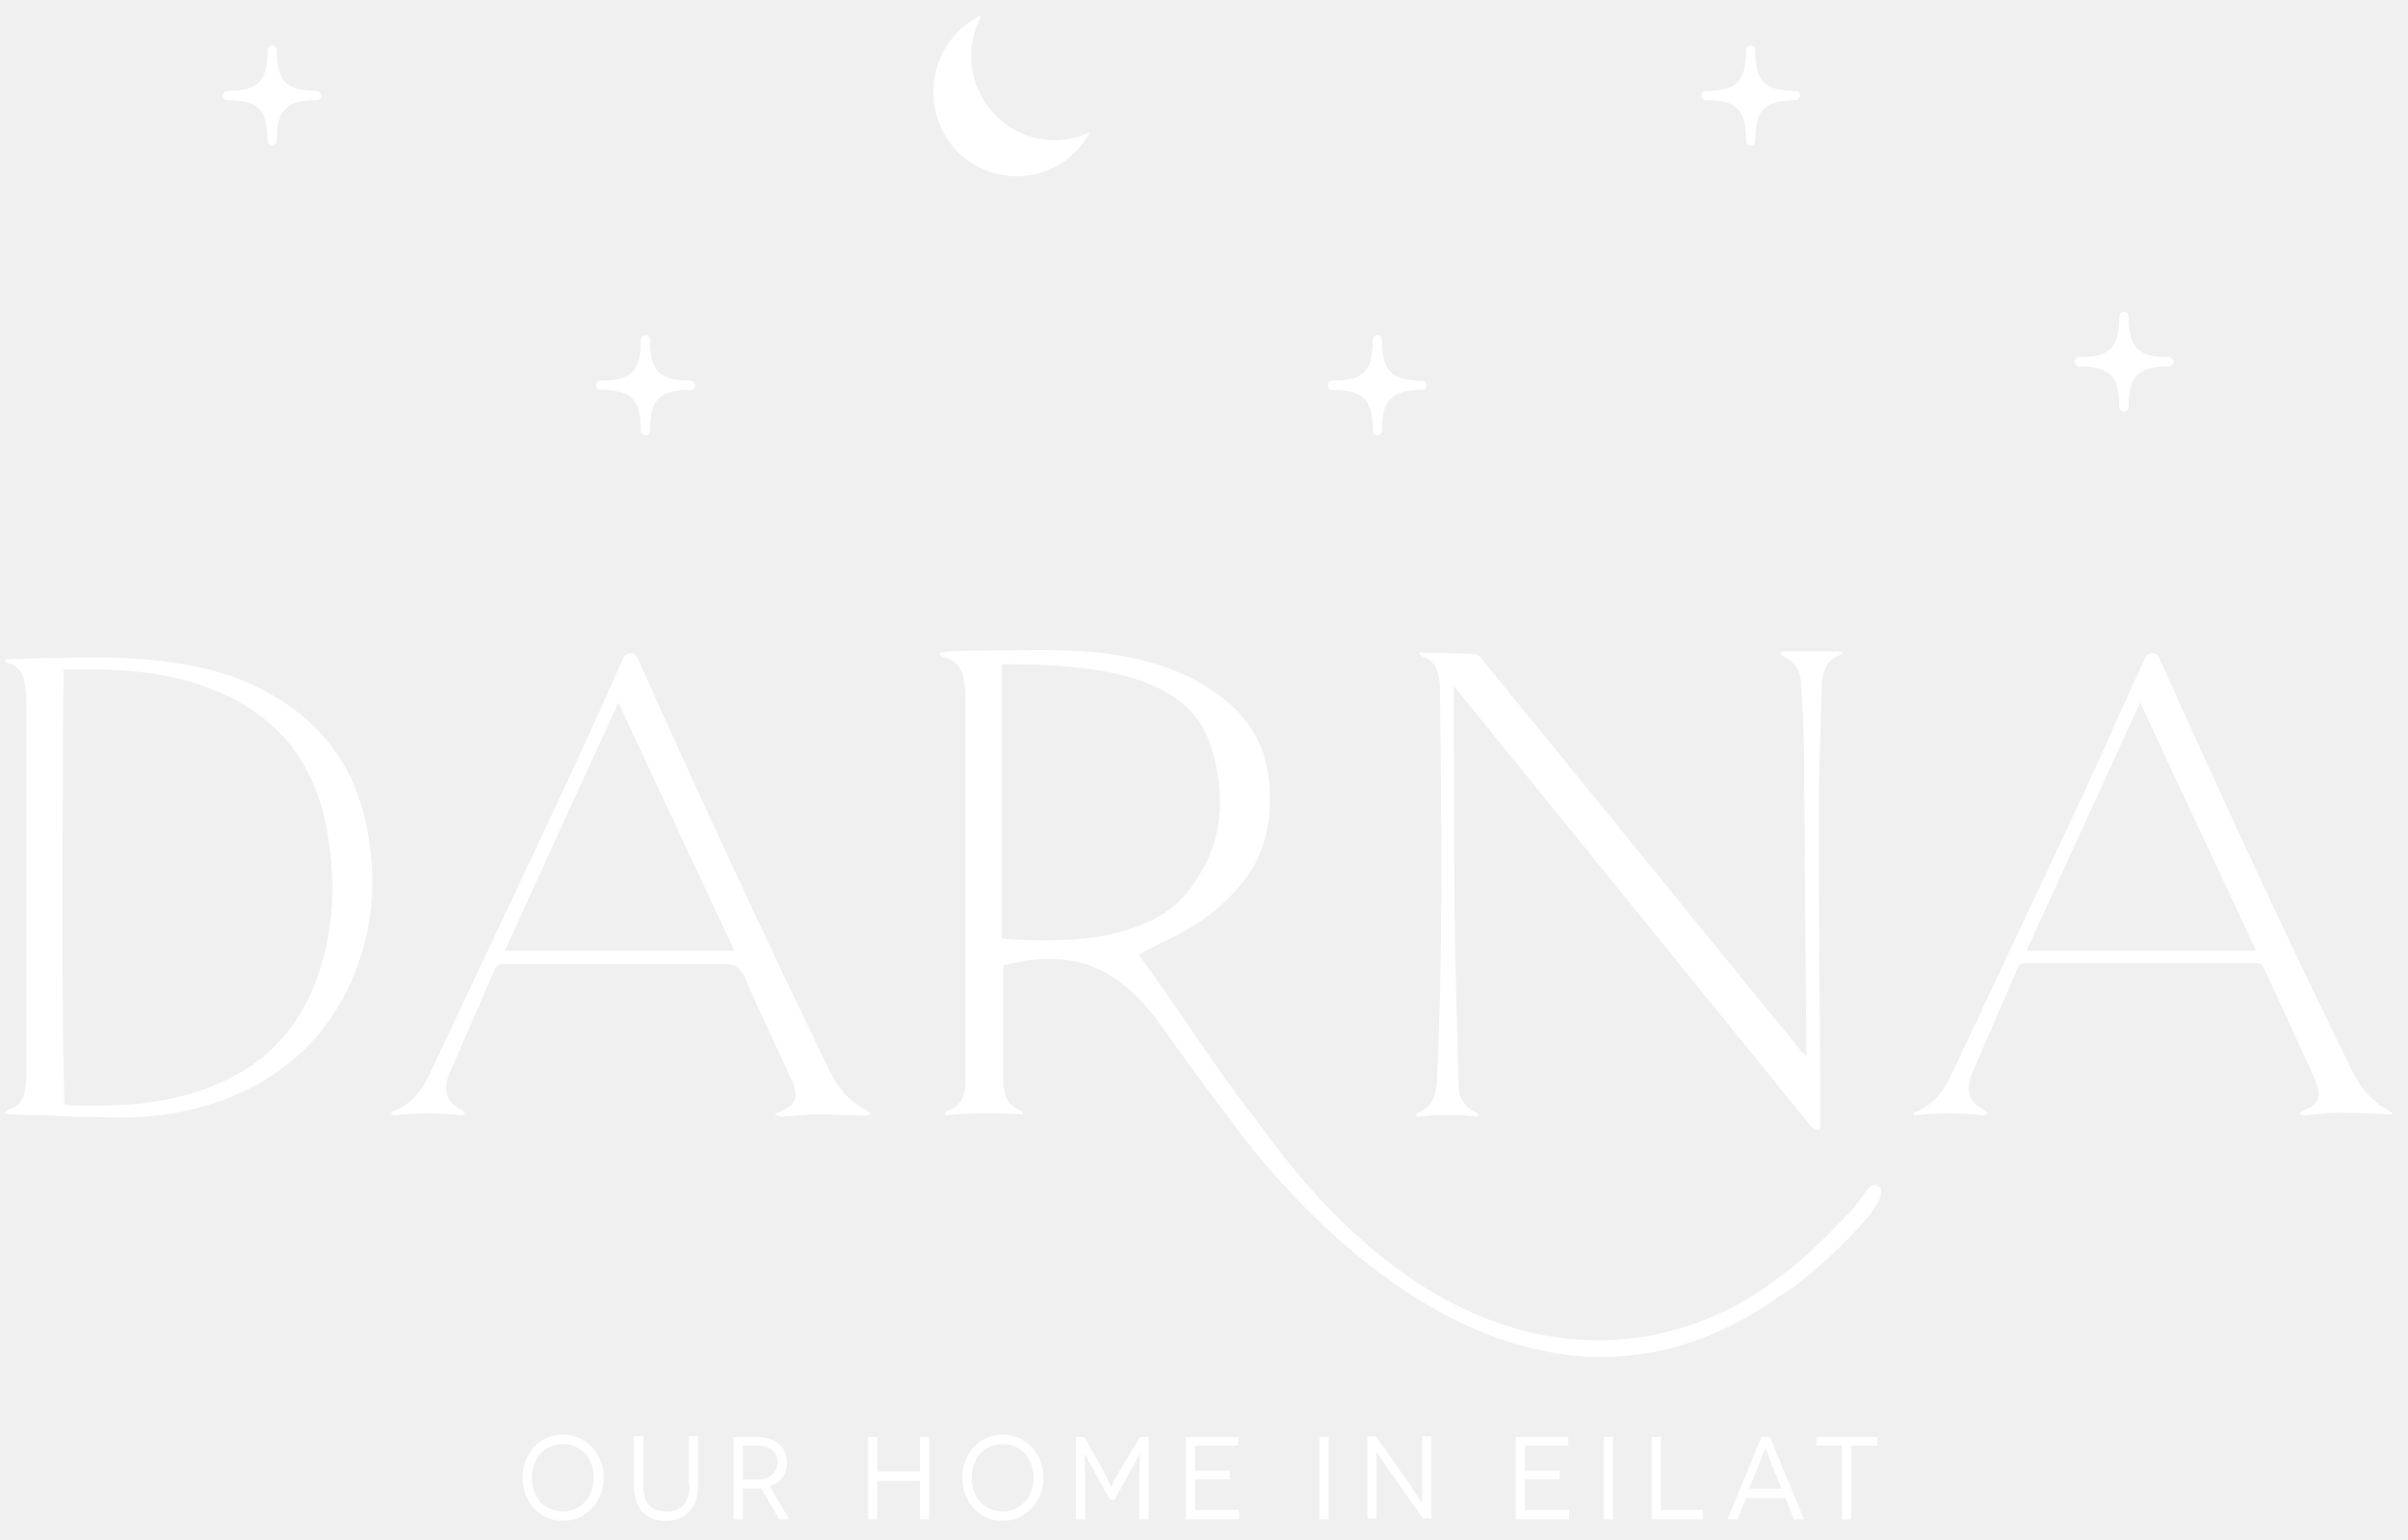
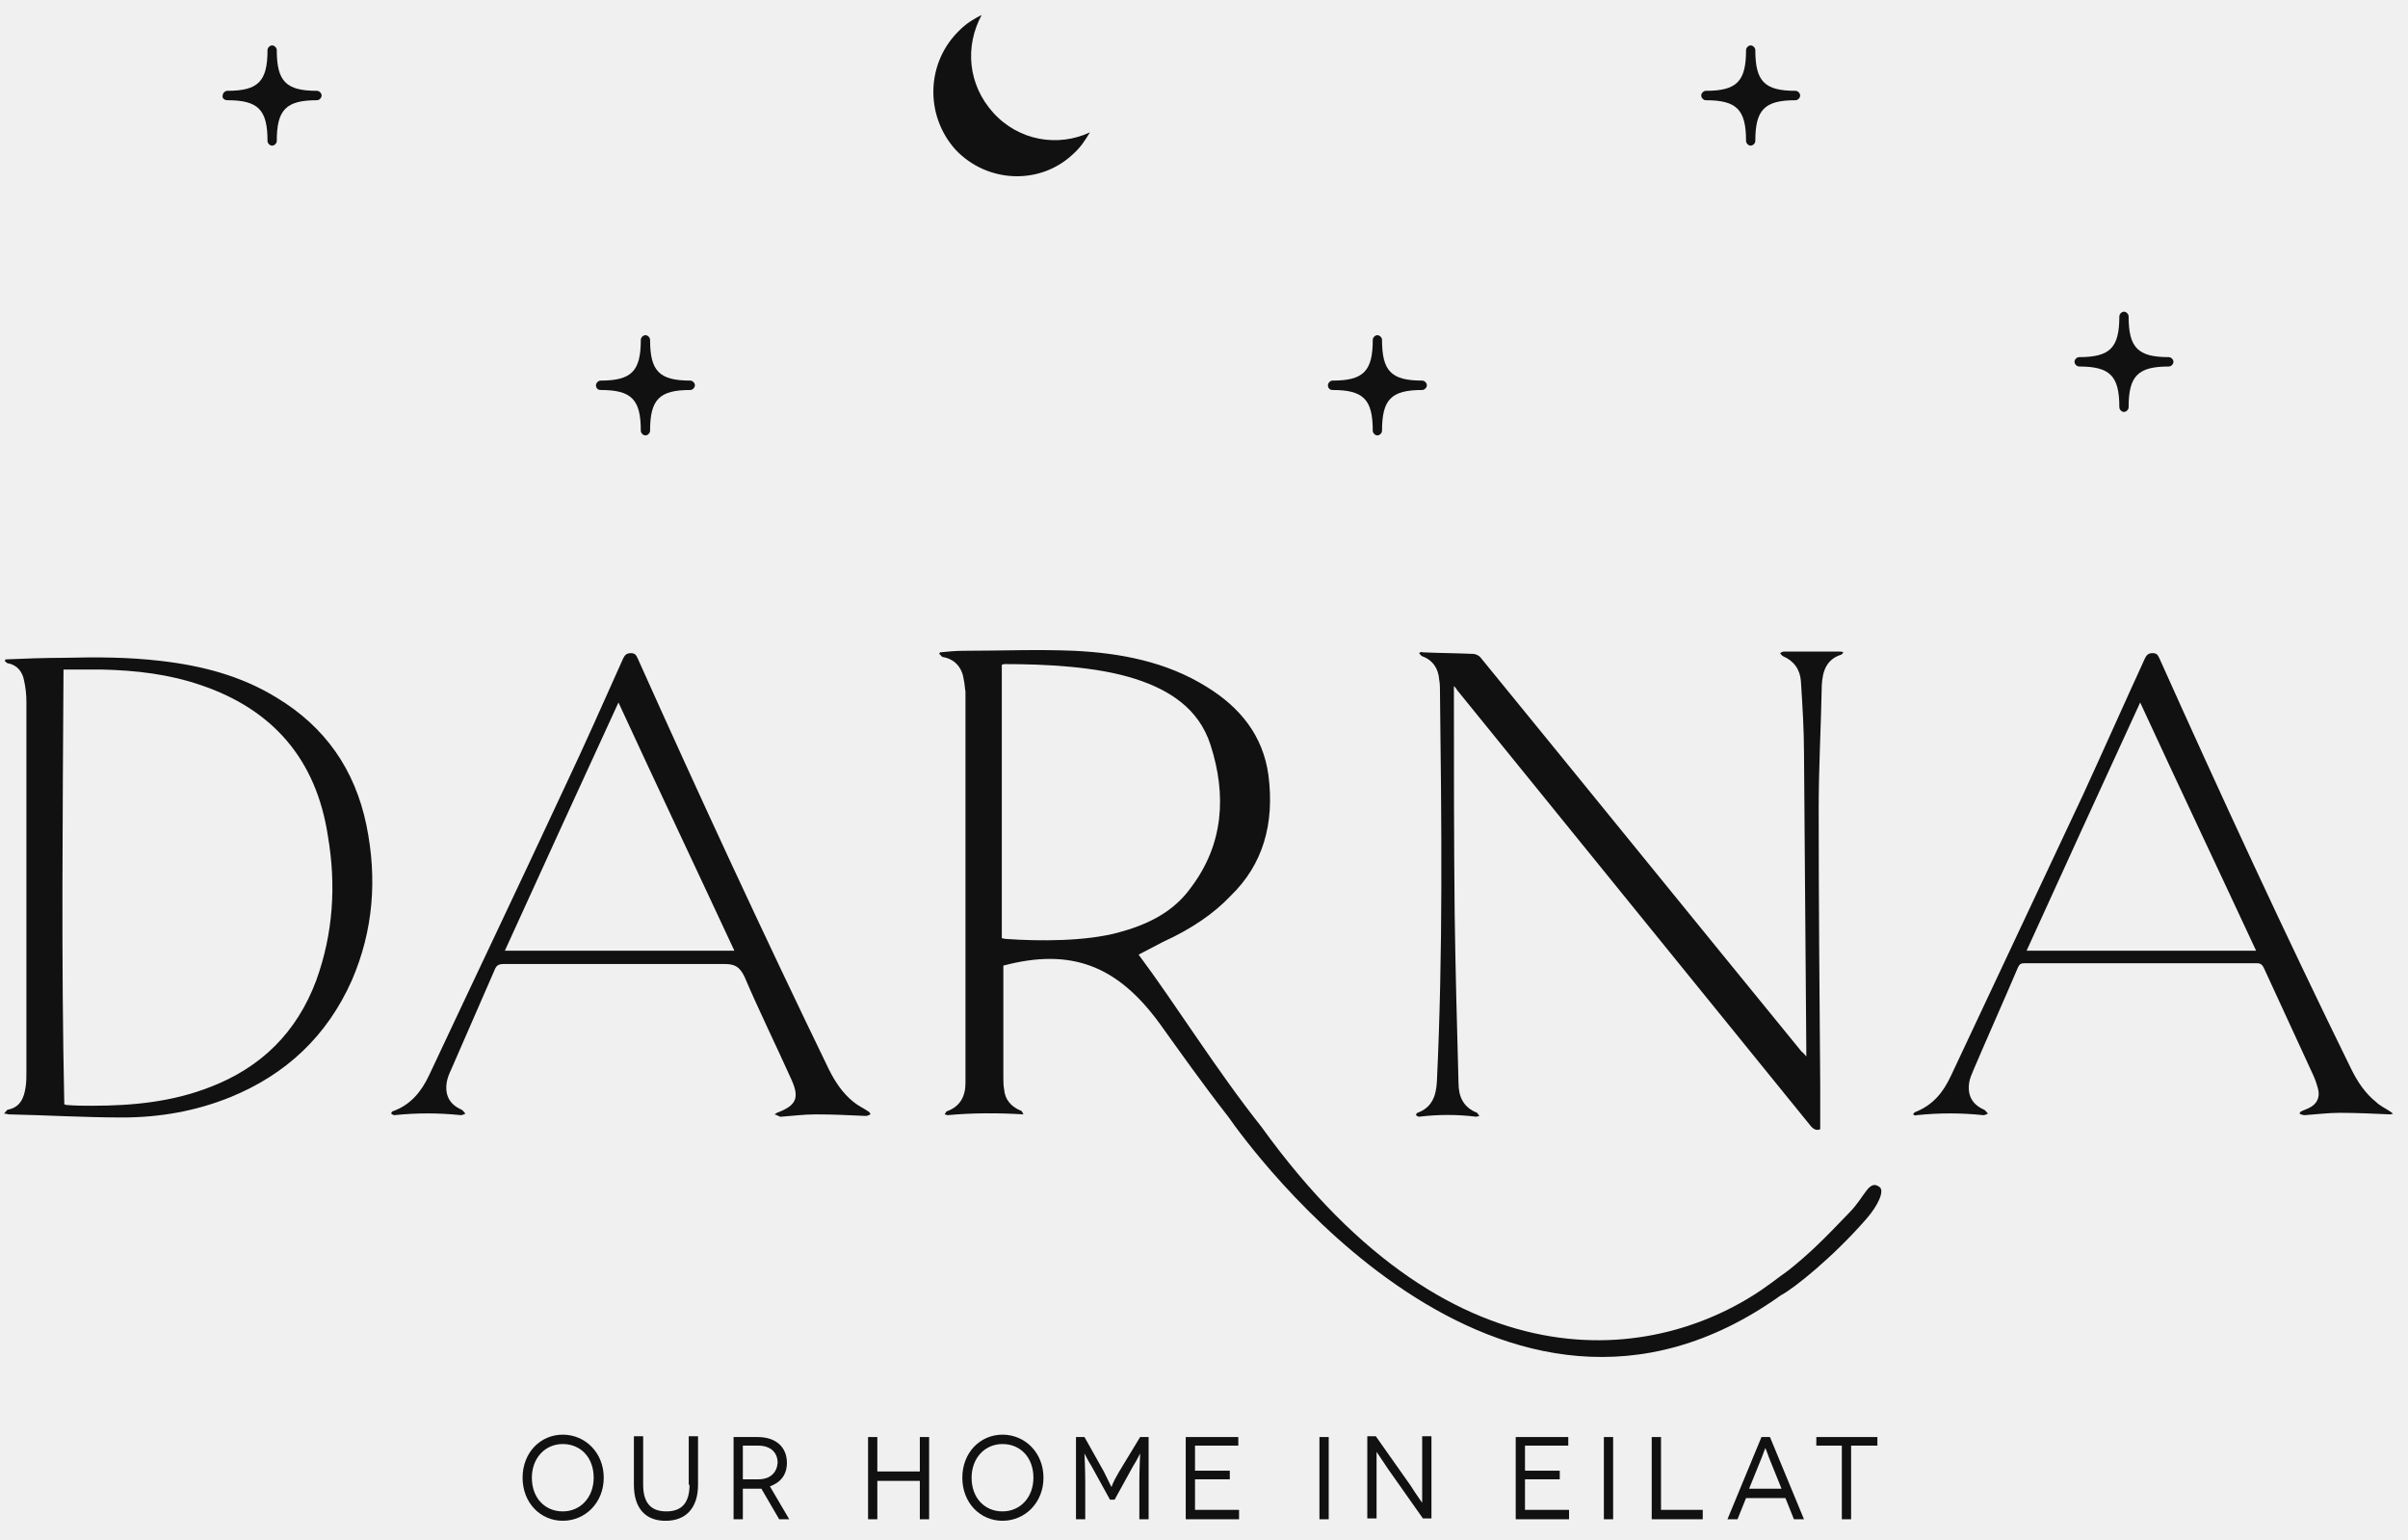
<svg xmlns="http://www.w3.org/2000/svg" width="86" height="55" viewBox="0 0 86 55" fill="none">
-   <g clip-path="url(#clip0_2400_1430)">
-     <path d="M38.345 5.483C38.593 5.259 38.759 5.007 38.925 4.727C37.793 5.259 36.385 5.035 35.474 4.028C34.563 3.021 34.453 1.651 35.06 0.532C34.784 0.672 34.508 0.839 34.287 1.063C33.073 2.21 33.018 4.112 34.122 5.343C35.253 6.545 37.158 6.629 38.345 5.483Z" fill="white" />
-     <path d="M60.923 3.58C62.028 3.58 62.359 3.916 62.359 5.035C62.359 5.119 62.442 5.202 62.524 5.202C62.607 5.202 62.69 5.119 62.69 5.035C62.69 3.916 63.021 3.58 64.125 3.58C64.208 3.58 64.291 3.496 64.291 3.412C64.291 3.328 64.208 3.245 64.125 3.245C63.021 3.245 62.69 2.909 62.69 1.79C62.69 1.706 62.607 1.622 62.524 1.622C62.442 1.622 62.359 1.706 62.359 1.79C62.359 2.909 62.028 3.245 60.923 3.245C60.841 3.245 60.758 3.328 60.758 3.412C60.758 3.496 60.841 3.58 60.923 3.58Z" fill="white" />
-     <path d="M47.591 13.93C48.696 13.93 49.027 14.265 49.027 15.384C49.027 15.468 49.109 15.552 49.192 15.552C49.275 15.552 49.358 15.468 49.358 15.384C49.358 14.265 49.689 13.93 50.793 13.93C50.876 13.93 50.959 13.846 50.959 13.762C50.959 13.678 50.876 13.594 50.793 13.594C49.689 13.594 49.358 13.259 49.358 12.14C49.358 12.056 49.275 11.972 49.192 11.972C49.109 11.972 49.027 12.056 49.027 12.14C49.027 13.259 48.696 13.594 47.591 13.594C47.509 13.594 47.426 13.678 47.426 13.762C47.426 13.846 47.481 13.93 47.591 13.93Z" fill="white" />
-     <path d="M21.452 13.93C22.556 13.93 22.887 14.265 22.887 15.384C22.887 15.468 22.97 15.552 23.053 15.552C23.136 15.552 23.218 15.468 23.218 15.384C23.218 14.265 23.549 13.93 24.654 13.93C24.736 13.93 24.819 13.846 24.819 13.762C24.819 13.678 24.736 13.594 24.654 13.594C23.549 13.594 23.218 13.259 23.218 12.14C23.218 12.056 23.136 11.972 23.053 11.972C22.97 11.972 22.887 12.056 22.887 12.14C22.887 13.259 22.556 13.594 21.452 13.594C21.369 13.594 21.286 13.678 21.286 13.762C21.286 13.846 21.341 13.93 21.452 13.93Z" fill="white" />
-     <path d="M8.119 3.58C9.223 3.58 9.555 3.916 9.555 5.035C9.555 5.119 9.637 5.202 9.72 5.202C9.803 5.202 9.886 5.119 9.886 5.035C9.886 3.916 10.217 3.58 11.321 3.58C11.404 3.58 11.487 3.496 11.487 3.412C11.487 3.328 11.404 3.245 11.321 3.245C10.217 3.245 9.886 2.909 9.886 1.79C9.886 1.706 9.803 1.622 9.72 1.622C9.637 1.622 9.555 1.706 9.555 1.79C9.555 2.909 9.223 3.245 8.119 3.245C8.036 3.245 7.954 3.328 7.954 3.412C7.926 3.496 8.009 3.58 8.119 3.58Z" fill="white" />
-     <path d="M74.255 13.091C75.36 13.091 75.691 13.427 75.691 14.546C75.691 14.63 75.774 14.714 75.856 14.714C75.939 14.714 76.022 14.63 76.022 14.546C76.022 13.427 76.353 13.091 77.457 13.091C77.54 13.091 77.623 13.007 77.623 12.923C77.623 12.839 77.54 12.756 77.457 12.756C76.353 12.756 76.022 12.42 76.022 11.301C76.022 11.217 75.939 11.133 75.856 11.133C75.774 11.133 75.691 11.217 75.691 11.301C75.691 12.42 75.36 12.756 74.255 12.756C74.173 12.756 74.09 12.839 74.09 12.923C74.09 13.007 74.173 13.091 74.255 13.091Z" fill="white" />
-     <path d="M9.886 24.922C8.617 24.139 7.209 23.775 5.746 23.607C4.587 23.468 3.427 23.468 2.268 23.495C1.578 23.495 0.888 23.523 0.198 23.551C0.198 23.579 0.17 23.579 0.17 23.607C0.198 23.635 0.253 23.691 0.281 23.691C0.612 23.747 0.805 23.999 0.86 24.307C0.915 24.558 0.943 24.81 0.943 25.062C0.943 29.481 0.943 33.873 0.943 38.292C0.943 38.46 0.943 38.656 0.915 38.824C0.86 39.215 0.722 39.551 0.281 39.635C0.253 39.635 0.225 39.691 0.143 39.775C0.225 39.775 0.281 39.803 0.308 39.803C1.661 39.831 3.013 39.914 4.366 39.914C5.691 39.914 6.988 39.691 8.23 39.187C10.217 38.376 11.68 37.005 12.564 35.02C13.337 33.229 13.475 31.383 13.088 29.481C12.674 27.467 11.598 25.957 9.886 24.922ZM11.294 35.02C10.604 36.866 9.334 38.124 7.512 38.824C6.16 39.355 4.752 39.495 3.289 39.495C2.986 39.495 2.682 39.495 2.378 39.467C2.351 39.467 2.351 39.467 2.296 39.439C2.185 34.292 2.24 29.118 2.268 23.915C2.737 23.915 3.206 23.915 3.648 23.915C4.863 23.943 6.05 24.083 7.181 24.474C9.748 25.341 11.294 27.132 11.708 29.845C12.012 31.607 11.901 33.341 11.294 35.02Z" fill="white" />
-     <path d="M31.002 39.692C30.837 39.58 30.644 39.496 30.478 39.356C30.091 39.048 29.816 38.629 29.595 38.181C27.248 33.342 24.985 28.447 22.777 23.524C22.722 23.413 22.694 23.329 22.528 23.329C22.363 23.329 22.308 23.413 22.252 23.524C21.562 25.063 20.872 26.629 20.155 28.14C18.554 31.58 16.925 34.993 15.324 38.405C15.048 38.992 14.662 39.468 14.027 39.692C13.999 39.692 13.972 39.748 13.972 39.776C13.999 39.804 14.055 39.832 14.082 39.832C14.883 39.748 15.655 39.748 16.456 39.832C16.511 39.832 16.566 39.804 16.622 39.776C16.566 39.72 16.539 39.664 16.483 39.636C16.042 39.44 15.876 39.104 15.959 38.629C15.987 38.489 16.042 38.349 16.097 38.237C16.622 37.035 17.146 35.832 17.67 34.629C17.726 34.489 17.808 34.433 17.974 34.433C20.624 34.433 23.274 34.433 25.896 34.433C26.255 34.433 26.42 34.545 26.586 34.881C27.11 36.111 27.718 37.342 28.27 38.573C28.573 39.244 28.408 39.496 27.745 39.748C27.745 39.748 27.745 39.748 27.663 39.804C27.773 39.832 27.828 39.888 27.883 39.888C28.297 39.86 28.711 39.804 29.125 39.804C29.733 39.804 30.312 39.832 30.92 39.86C30.975 39.86 31.03 39.832 31.085 39.804C31.085 39.776 31.058 39.72 31.002 39.692ZM18.029 33.958C19.382 30.993 20.707 28.084 22.087 25.091C23.467 28.084 24.847 30.993 26.227 33.958C23.467 33.958 20.762 33.958 18.029 33.958Z" fill="white" />
-     <path d="M85.351 39.692C85.185 39.58 84.992 39.496 84.854 39.356C84.468 39.048 84.192 38.629 83.971 38.181C81.597 33.342 79.334 28.447 77.126 23.524C77.07 23.413 77.043 23.329 76.877 23.329C76.712 23.329 76.656 23.413 76.601 23.524C75.856 25.147 75.138 26.769 74.393 28.392C72.82 31.748 71.246 35.077 69.673 38.433C69.397 39.02 69.038 39.468 68.403 39.72C68.376 39.72 68.348 39.776 68.32 39.804C68.376 39.832 68.403 39.86 68.458 39.832C69.259 39.748 70.032 39.748 70.832 39.832C70.887 39.832 70.942 39.804 70.998 39.776C70.942 39.72 70.915 39.664 70.86 39.636C70.418 39.44 70.252 39.104 70.335 38.629C70.363 38.489 70.418 38.377 70.473 38.237C70.998 37.007 71.55 35.776 72.074 34.545C72.129 34.433 72.185 34.405 72.295 34.405C75.055 34.405 77.816 34.405 80.603 34.405C80.741 34.405 80.797 34.461 80.852 34.573C81.431 35.832 82.011 37.09 82.591 38.349C82.674 38.517 82.729 38.685 82.784 38.881C82.867 39.188 82.756 39.44 82.453 39.58C82.342 39.636 82.232 39.664 82.149 39.72C82.149 39.748 82.121 39.776 82.121 39.776C82.177 39.804 82.232 39.832 82.315 39.832C82.729 39.804 83.143 39.748 83.557 39.748C84.164 39.748 84.744 39.776 85.351 39.804C85.406 39.804 85.461 39.776 85.489 39.776C85.434 39.776 85.406 39.72 85.351 39.692ZM72.378 33.958C73.73 30.993 75.055 28.084 76.435 25.091C77.816 28.084 79.196 30.993 80.576 33.958C77.816 33.958 75.111 33.958 72.378 33.958Z" fill="white" />
-     <path d="M50.683 23.328C50.71 23.357 50.738 23.412 50.793 23.44C51.179 23.58 51.373 23.888 51.4 24.279C51.428 24.419 51.428 24.587 51.428 24.727C51.483 29.37 51.538 33.986 51.318 38.629C51.29 39.132 51.152 39.552 50.627 39.748C50.6 39.748 50.572 39.803 50.572 39.831C50.6 39.859 50.655 39.887 50.683 39.887C51.373 39.803 52.035 39.803 52.725 39.887C52.753 39.887 52.808 39.859 52.836 39.859C52.808 39.831 52.781 39.776 52.753 39.748C52.256 39.552 52.09 39.16 52.09 38.685C52.035 36.671 51.98 34.629 51.952 32.615C51.925 29.958 51.925 27.328 51.925 24.671C51.925 24.615 51.925 24.587 51.925 24.503C51.98 24.559 52.008 24.587 52.035 24.643C56.231 29.818 60.454 35.02 64.65 40.195C64.76 40.335 64.87 40.391 65.008 40.335C65.008 39.776 65.008 39.272 65.008 38.74C64.981 35.44 64.953 32.167 64.953 28.867C64.953 27.412 65.036 25.958 65.064 24.475C65.091 23.972 65.229 23.552 65.754 23.384C65.781 23.384 65.809 23.328 65.836 23.301C65.781 23.273 65.726 23.273 65.698 23.273C65.036 23.273 64.374 23.273 63.711 23.273C63.656 23.273 63.628 23.301 63.573 23.328C63.601 23.357 63.628 23.412 63.683 23.44C64.07 23.608 64.291 23.916 64.318 24.335C64.374 25.203 64.429 26.07 64.429 26.937C64.456 30.461 64.484 33.986 64.511 37.51C64.511 37.566 64.511 37.622 64.511 37.734C64.429 37.65 64.401 37.594 64.346 37.566C60.509 32.867 56.7 28.168 52.863 23.468C52.808 23.412 52.698 23.357 52.615 23.357C52.008 23.328 51.428 23.328 50.821 23.301C50.766 23.273 50.71 23.301 50.683 23.328Z" fill="white" />
-     <path d="M66.058 43.3C65.174 44.223 64.65 44.755 63.877 45.37C63.684 45.51 63.491 45.65 63.27 45.817C59.516 48.614 52.063 49.985 45.052 40.251C43.451 38.237 41.961 35.832 40.663 34.098C41.105 33.874 41.298 33.762 41.519 33.65C42.568 33.175 43.368 32.615 43.948 32C45.107 30.881 45.522 29.426 45.301 27.692C45.107 26.266 44.279 25.259 43.092 24.532C41.657 23.636 40.029 23.329 38.372 23.245C37.047 23.189 35.723 23.245 34.398 23.245C34.122 23.245 33.846 23.273 33.57 23.301C33.57 23.329 33.542 23.329 33.542 23.357C33.597 23.385 33.625 23.469 33.68 23.469C34.122 23.552 34.37 23.86 34.425 24.308C34.453 24.42 34.453 24.559 34.48 24.699C34.48 29.035 34.48 33.986 34.48 38.377C34.48 38.489 34.48 38.601 34.48 38.685C34.48 39.16 34.287 39.524 33.818 39.692C33.79 39.692 33.763 39.776 33.735 39.804C33.763 39.804 33.818 39.832 33.846 39.832C34.729 39.748 35.64 39.748 36.551 39.804C36.523 39.748 36.495 39.664 36.44 39.664C36.109 39.524 35.888 39.272 35.861 38.909C35.833 38.769 35.833 38.601 35.833 38.461C35.833 37.958 35.833 37.454 35.833 36.951C35.833 36.028 35.833 35.105 35.833 34.489C38.262 33.846 39.918 34.489 41.436 36.587C42.099 37.51 42.927 38.685 43.865 39.888C44.528 40.839 53.554 53.453 63.601 46.265C64.043 46.041 65.478 44.894 66.665 43.524C67.079 43.048 67.3 42.545 67.134 42.405C66.748 42.097 66.61 42.741 66.058 43.3ZM39.918 33.314C38.759 33.622 37.13 33.622 35.943 33.538C35.888 33.538 35.805 33.51 35.778 33.51C35.778 33.51 35.778 33.51 35.778 33.482C35.778 30.238 35.778 26.993 35.778 23.748C35.833 23.72 35.861 23.72 35.888 23.72C37.324 23.72 39.173 23.804 40.553 24.252C41.767 24.643 42.816 25.315 43.23 26.601C43.81 28.392 43.7 30.154 42.54 31.692C41.906 32.587 40.967 33.035 39.918 33.314Z" fill="white" />
-     <path d="M20.099 51.243C19.299 51.243 18.664 51.886 18.664 52.781C18.664 53.676 19.299 54.319 20.099 54.319C20.9 54.319 21.562 53.676 21.562 52.781C21.562 51.886 20.9 51.243 20.099 51.243ZM20.099 53.984C19.465 53.984 18.995 53.508 18.995 52.781C18.995 52.082 19.465 51.578 20.099 51.578C20.734 51.578 21.203 52.054 21.203 52.781C21.203 53.48 20.734 53.984 20.099 53.984Z" fill="white" />
-     <path d="M24.626 53.033C24.626 53.676 24.35 53.984 23.798 53.984C23.246 53.984 22.97 53.676 22.97 53.033V51.299H22.639V53.033C22.639 53.872 23.053 54.32 23.77 54.32C24.488 54.32 24.93 53.872 24.93 53.033V51.299H24.598V53.033H24.626Z" fill="white" />
-     <path d="M28.104 52.251C28.104 51.691 27.717 51.328 27.055 51.328H26.199V54.265H26.53V53.174H27.055C27.11 53.174 27.165 53.174 27.193 53.174L27.828 54.265H28.187L27.497 53.09C27.883 52.95 28.104 52.67 28.104 52.251ZM27.082 52.838H26.53V51.635H27.082C27.497 51.635 27.773 51.859 27.773 52.251C27.745 52.586 27.524 52.838 27.082 52.838Z" fill="white" />
-     <path d="M32.852 52.558H31.334V51.328H31.003V54.265H31.334V52.894H32.852V54.265H33.184V51.328H32.852V52.558Z" fill="white" />
-     <path d="M35.805 51.243C35.005 51.243 34.37 51.886 34.37 52.781C34.37 53.676 35.005 54.319 35.805 54.319C36.606 54.319 37.268 53.676 37.268 52.781C37.268 51.886 36.606 51.243 35.805 51.243ZM35.805 53.984C35.171 53.984 34.701 53.508 34.701 52.781C34.701 52.082 35.171 51.578 35.805 51.578C36.44 51.578 36.91 52.054 36.91 52.781C36.91 53.48 36.44 53.984 35.805 53.984Z" fill="white" />
-     <path d="M39.972 52.558C39.724 52.978 39.697 53.118 39.697 53.118C39.697 53.118 39.641 53.006 39.42 52.558L38.73 51.328H38.427V54.265H38.758V52.95C38.758 52.502 38.73 51.915 38.73 51.915C38.73 51.915 38.868 52.195 38.979 52.363L39.641 53.565H39.807L40.469 52.363C40.58 52.195 40.718 51.915 40.718 51.915C40.718 51.915 40.69 52.502 40.69 52.95V54.265H41.021V51.328H40.718L39.972 52.558Z" fill="white" />
-     <path d="M42.678 52.838H43.92V52.53H42.678V51.635H44.224V51.328H42.347V54.265H44.251V53.929H42.678V52.838Z" fill="white" />
-     <path d="M47.453 51.328H47.122V54.265H47.453V51.328Z" fill="white" />
-     <path d="M50.793 52.865C50.793 53.285 50.793 53.676 50.793 53.676C50.793 53.676 50.572 53.369 50.379 53.061L49.137 51.299H48.833V54.236H49.164V52.697C49.164 52.222 49.164 51.858 49.164 51.858C49.164 51.858 49.358 52.138 49.578 52.474L50.82 54.236H51.124V51.299H50.793V52.865Z" fill="white" />
-     <path d="M54.464 52.838H55.706V52.53H54.464V51.635H56.01V51.328H54.133V54.265H56.037V53.929H54.464V52.838Z" fill="white" />
-     <path d="M57.611 51.328H57.28V54.265H57.611V51.328Z" fill="white" />
-     <path d="M59.322 51.328H58.99V54.265H60.812V53.929H59.322V51.328Z" fill="white" />
-     <path d="M62.91 51.328L61.695 54.265H62.054L62.358 53.509H63.766L64.069 54.265H64.428L63.213 51.328H62.91ZM62.468 53.174L62.91 52.083C62.965 51.943 63.048 51.719 63.048 51.719C63.048 51.719 63.131 51.915 63.186 52.083L63.627 53.174H62.468Z" fill="white" />
-     <path d="M64.87 51.635H65.781V54.265H66.112V51.635H67.051V51.328H64.87V51.635Z" fill="white" />
+   <g clip-path="url(#clip0_2097_12490)">
+     <mask id="mask0_2097_12490" style="mask-type:luminance" maskUnits="userSpaceOnUse" x="0" y="0" width="86" height="55">
+       <path d="M85.462 0.533H0.143V54.321H85.462V0.533Z" fill="white" />
+     </mask>
+     <g mask="url(#mask0_2097_12490)">
+       <path d="M38.346 5.483C38.594 5.259 38.76 5.007 38.925 4.727C37.794 5.259 36.386 5.035 35.475 4.028C34.564 3.021 34.454 1.651 35.061 0.532C34.785 0.672 34.509 0.839 34.288 1.063C33.074 2.21 33.019 4.112 34.123 5.343C35.254 6.545 37.159 6.629 38.346 5.483Z" fill="#111111" />
+       <path d="M60.923 3.58C62.028 3.58 62.359 3.916 62.359 5.035C62.359 5.118 62.442 5.202 62.524 5.202C62.607 5.202 62.69 5.118 62.69 5.035C62.69 3.916 63.021 3.58 64.125 3.58C64.208 3.58 64.291 3.496 64.291 3.412C64.291 3.328 64.208 3.244 64.125 3.244C63.021 3.244 62.69 2.909 62.69 1.79C62.69 1.706 62.607 1.622 62.524 1.622C62.442 1.622 62.359 1.706 62.359 1.79C62.359 2.909 62.028 3.244 60.923 3.244C60.841 3.244 60.758 3.328 60.758 3.412C60.758 3.496 60.841 3.58 60.923 3.58Z" fill="#111111" />
+       <path d="M47.591 13.93C48.696 13.93 49.027 14.265 49.027 15.384C49.027 15.468 49.109 15.552 49.192 15.552C49.275 15.552 49.358 15.468 49.358 15.384C49.358 14.265 49.689 13.93 50.793 13.93C50.876 13.93 50.959 13.846 50.959 13.762C50.959 13.678 50.876 13.594 50.793 13.594C49.689 13.594 49.358 13.258 49.358 12.139C49.358 12.056 49.275 11.972 49.192 11.972C49.109 11.972 49.027 12.056 49.027 12.139C49.027 13.258 48.696 13.594 47.591 13.594C47.509 13.594 47.426 13.678 47.426 13.762C47.426 13.846 47.481 13.93 47.591 13.93Z" fill="#111111" />
+       <path d="M21.451 13.93C22.555 13.93 22.886 14.265 22.886 15.384C22.886 15.468 22.969 15.552 23.052 15.552C23.135 15.552 23.217 15.468 23.217 15.384C23.217 14.265 23.549 13.93 24.653 13.93C24.735 13.93 24.818 13.846 24.818 13.762C24.818 13.678 24.735 13.594 24.653 13.594C23.549 13.594 23.217 13.258 23.217 12.139C23.217 12.056 23.135 11.972 23.052 11.972C22.969 11.972 22.886 12.056 22.886 12.139C22.886 13.258 22.555 13.594 21.451 13.594C21.368 13.594 21.285 13.678 21.285 13.762C21.285 13.846 21.34 13.93 21.451 13.93Z" fill="#111111" />
+       <path d="M8.118 3.58C9.222 3.58 9.554 3.916 9.554 5.035C9.554 5.118 9.636 5.202 9.719 5.202C9.802 5.202 9.885 5.118 9.885 5.035C9.885 3.916 10.216 3.58 11.32 3.58C11.403 3.58 11.486 3.496 11.486 3.412C11.486 3.328 11.403 3.244 11.32 3.244C10.216 3.244 9.885 2.909 9.885 1.79C9.885 1.706 9.802 1.622 9.719 1.622C9.636 1.622 9.554 1.706 9.554 1.79C9.554 2.909 9.222 3.244 8.118 3.244C8.035 3.244 7.953 3.328 7.953 3.412C7.925 3.496 8.008 3.58 8.118 3.58Z" fill="#111111" />
+       <path d="M74.255 13.091C75.36 13.091 75.691 13.427 75.691 14.546C75.691 14.63 75.774 14.714 75.856 14.714C75.939 14.714 76.022 14.63 76.022 14.546C76.022 13.427 76.353 13.091 77.457 13.091C77.54 13.091 77.623 13.007 77.623 12.923C77.623 12.839 77.54 12.756 77.457 12.756C76.353 12.756 76.022 12.42 76.022 11.301C76.022 11.217 75.939 11.133 75.856 11.133C75.774 11.133 75.691 11.217 75.691 11.301C75.691 12.42 75.36 12.756 74.255 12.756C74.173 12.756 74.09 12.839 74.09 12.923C74.09 13.007 74.173 13.091 74.255 13.091Z" fill="#111111" />
+       <path d="M9.886 24.922C8.617 24.139 7.209 23.775 5.746 23.607C4.587 23.468 3.427 23.468 2.268 23.496C1.578 23.496 0.888 23.523 0.198 23.552C0.198 23.579 0.17 23.579 0.17 23.607C0.198 23.635 0.253 23.691 0.281 23.691C0.612 23.747 0.805 23.999 0.86 24.307C0.915 24.558 0.943 24.81 0.943 25.062C0.943 29.481 0.943 33.873 0.943 38.292C0.943 38.46 0.943 38.656 0.915 38.824C0.86 39.215 0.722 39.551 0.281 39.635C0.253 39.635 0.225 39.691 0.143 39.775C0.225 39.775 0.281 39.803 0.308 39.803C1.661 39.831 3.013 39.914 4.366 39.914C5.691 39.914 6.988 39.691 8.23 39.187C10.217 38.376 11.68 37.005 12.564 35.02C13.337 33.23 13.475 31.383 13.088 29.481C12.674 27.467 11.598 25.957 9.886 24.922ZM11.294 35.02C10.604 36.866 9.334 38.124 7.512 38.824C6.16 39.355 4.752 39.495 3.289 39.495C2.986 39.495 2.682 39.495 2.378 39.467C2.351 39.467 2.351 39.467 2.296 39.439C2.185 34.292 2.24 29.118 2.268 23.915C2.737 23.915 3.206 23.915 3.648 23.915C4.863 23.943 6.05 24.083 7.181 24.474C9.748 25.342 11.294 27.132 11.708 29.845C12.012 31.607 11.901 33.341 11.294 35.02Z" fill="#111111" />
+       <path d="M31.003 39.692C30.838 39.58 30.645 39.496 30.479 39.356C30.093 39.048 29.817 38.629 29.596 38.181C27.25 33.342 24.986 28.447 22.778 23.524C22.723 23.413 22.695 23.329 22.529 23.329C22.364 23.329 22.309 23.413 22.253 23.524C21.563 25.063 20.873 26.629 20.156 28.14C18.555 31.58 16.926 34.992 15.325 38.405C15.049 38.992 14.663 39.468 14.028 39.692C14 39.692 13.973 39.748 13.973 39.776C14 39.803 14.056 39.831 14.083 39.831C14.884 39.748 15.656 39.748 16.457 39.831C16.512 39.831 16.567 39.803 16.622 39.776C16.567 39.72 16.54 39.664 16.485 39.636C16.043 39.44 15.877 39.104 15.96 38.629C15.988 38.489 16.043 38.349 16.098 38.237C16.622 37.034 17.147 35.832 17.671 34.629C17.727 34.489 17.809 34.433 17.975 34.433C20.625 34.433 23.275 34.433 25.897 34.433C26.256 34.433 26.421 34.545 26.587 34.881C27.111 36.111 27.719 37.342 28.271 38.573C28.574 39.244 28.409 39.496 27.746 39.748C27.746 39.748 27.746 39.748 27.663 39.803C27.774 39.831 27.829 39.888 27.884 39.888C28.298 39.859 28.712 39.803 29.126 39.803C29.734 39.803 30.313 39.831 30.921 39.859C30.976 39.859 31.031 39.831 31.086 39.803C31.086 39.776 31.059 39.72 31.003 39.692ZM18.03 33.958C19.383 30.993 20.708 28.084 22.088 25.091C23.468 28.084 24.848 30.993 26.228 33.958C23.468 33.958 20.763 33.958 18.03 33.958Z" fill="#111111" />
+       <path d="M85.351 39.692C85.185 39.58 84.992 39.496 84.854 39.356C84.468 39.048 84.192 38.629 83.971 38.181C81.597 33.342 79.334 28.447 77.126 23.524C77.07 23.413 77.043 23.329 76.877 23.329C76.712 23.329 76.656 23.413 76.601 23.524C75.856 25.147 75.138 26.769 74.393 28.391C72.82 31.748 71.246 35.076 69.673 38.433C69.397 39.02 69.038 39.468 68.403 39.72C68.376 39.72 68.348 39.776 68.32 39.803C68.376 39.831 68.403 39.859 68.458 39.831C69.259 39.748 70.032 39.748 70.832 39.831C70.887 39.831 70.942 39.803 70.998 39.776C70.942 39.72 70.915 39.664 70.86 39.636C70.418 39.44 70.252 39.104 70.335 38.629C70.363 38.489 70.418 38.377 70.473 38.237C70.998 37.006 71.55 35.776 72.074 34.545C72.129 34.433 72.185 34.405 72.295 34.405C75.055 34.405 77.816 34.405 80.603 34.405C80.741 34.405 80.797 34.461 80.852 34.573C81.431 35.832 82.011 37.09 82.591 38.349C82.674 38.517 82.729 38.685 82.784 38.88C82.867 39.188 82.756 39.44 82.453 39.58C82.342 39.636 82.232 39.664 82.149 39.72C82.149 39.748 82.121 39.776 82.121 39.776C82.177 39.803 82.232 39.831 82.315 39.831C82.729 39.803 83.143 39.748 83.557 39.748C84.164 39.748 84.744 39.776 85.351 39.803C85.406 39.803 85.461 39.776 85.489 39.776C85.434 39.776 85.406 39.72 85.351 39.692ZM72.378 33.958C73.73 30.993 75.055 28.084 76.435 25.091C77.816 28.084 79.196 30.993 80.576 33.958C77.816 33.958 75.111 33.958 72.378 33.958Z" fill="#111111" />
+       <path d="M50.683 23.328C50.71 23.356 50.738 23.412 50.793 23.44C51.179 23.58 51.373 23.888 51.4 24.279C51.428 24.419 51.428 24.587 51.428 24.727C51.483 29.37 51.538 33.985 51.318 38.629C51.29 39.132 51.152 39.552 50.627 39.747C50.6 39.747 50.572 39.803 50.572 39.831C50.6 39.859 50.655 39.887 50.683 39.887C51.373 39.803 52.035 39.803 52.725 39.887C52.753 39.887 52.808 39.859 52.836 39.859C52.808 39.831 52.781 39.775 52.753 39.747C52.256 39.552 52.09 39.16 52.09 38.684C52.035 36.671 51.98 34.629 51.952 32.615C51.925 29.957 51.925 27.328 51.925 24.671C51.925 24.615 51.925 24.587 51.925 24.503C51.98 24.559 52.008 24.587 52.035 24.643C56.231 29.818 60.454 35.02 64.65 40.195C64.76 40.335 64.87 40.391 65.008 40.335C65.008 39.775 65.008 39.272 65.008 38.74C64.981 35.44 64.953 32.167 64.953 28.867C64.953 27.412 65.036 25.958 65.064 24.475C65.091 23.972 65.229 23.552 65.754 23.384C65.781 23.384 65.809 23.328 65.836 23.3C65.781 23.273 65.726 23.273 65.698 23.273C65.036 23.273 64.374 23.273 63.711 23.273C63.656 23.273 63.628 23.3 63.573 23.328C63.601 23.356 63.628 23.412 63.683 23.44C64.07 23.608 64.291 23.916 64.318 24.335C64.374 25.203 64.429 26.07 64.429 26.937C64.456 30.461 64.484 33.985 64.511 37.51C64.511 37.566 64.511 37.622 64.511 37.733C64.429 37.65 64.401 37.594 64.346 37.566C60.509 32.867 56.7 28.167 52.863 23.468C52.808 23.412 52.698 23.356 52.615 23.356C52.008 23.328 51.428 23.328 50.821 23.3C50.766 23.273 50.71 23.3 50.683 23.328Z" fill="#111111" />
+       <path d="M66.059 43.3C65.175 44.223 64.651 44.754 63.878 45.37C63.685 45.51 63.492 45.649 63.271 45.817C59.517 48.614 52.064 49.985 45.053 40.251C43.452 38.237 41.962 35.832 40.664 34.097C41.106 33.874 41.299 33.762 41.52 33.65C42.569 33.174 43.37 32.615 43.949 32C45.108 30.881 45.523 29.426 45.302 27.692C45.108 26.265 44.28 25.259 43.093 24.531C41.658 23.636 40.03 23.328 38.373 23.245C37.048 23.189 35.724 23.245 34.399 23.245C34.123 23.245 33.847 23.273 33.571 23.301C33.571 23.328 33.543 23.328 33.543 23.357C33.598 23.384 33.626 23.468 33.681 23.468C34.123 23.552 34.371 23.86 34.426 24.308C34.454 24.419 34.454 24.559 34.481 24.699C34.481 29.035 34.481 33.986 34.481 38.377C34.481 38.489 34.481 38.601 34.481 38.685C34.481 39.16 34.288 39.524 33.819 39.692C33.791 39.692 33.764 39.776 33.736 39.803C33.764 39.803 33.819 39.831 33.847 39.831C34.73 39.748 35.641 39.748 36.552 39.803C36.524 39.748 36.496 39.664 36.441 39.664C36.11 39.524 35.889 39.272 35.862 38.908C35.834 38.769 35.834 38.601 35.834 38.461C35.834 37.957 35.834 37.454 35.834 36.95C35.834 36.027 35.834 35.104 35.834 34.489C38.263 33.846 39.919 34.489 41.437 36.587C42.1 37.51 42.928 38.685 43.866 39.887C44.529 40.838 53.555 53.453 63.602 46.265C64.044 46.041 65.479 44.894 66.666 43.524C67.08 43.048 67.301 42.545 67.135 42.405C66.749 42.097 66.611 42.74 66.059 43.3ZM39.919 33.314C38.76 33.622 37.131 33.622 35.944 33.538C35.889 33.538 35.806 33.51 35.779 33.51C35.779 33.51 35.779 33.51 35.779 33.482C35.779 30.237 35.779 26.993 35.779 23.748C35.834 23.72 35.862 23.72 35.889 23.72C37.325 23.72 39.174 23.804 40.554 24.252C41.769 24.643 42.817 25.314 43.231 26.601C43.811 28.391 43.701 30.154 42.541 31.692C41.907 32.587 40.968 33.035 39.919 33.314Z" fill="#111111" />
+       <path d="M20.099 51.243C19.299 51.243 18.664 51.886 18.664 52.781C18.664 53.676 19.299 54.319 20.099 54.319C20.9 54.319 21.562 53.676 21.562 52.781C21.562 51.886 20.9 51.243 20.099 51.243ZM20.099 53.984C19.465 53.984 18.995 53.508 18.995 52.781C18.995 52.082 19.465 51.578 20.099 51.578C20.734 51.578 21.203 52.054 21.203 52.781C21.203 53.48 20.734 53.984 20.099 53.984Z" fill="#111111" />
+       <path d="M24.626 53.033C24.626 53.676 24.35 53.984 23.798 53.984C23.246 53.984 22.97 53.676 22.97 53.033V51.299H22.639V53.033C22.639 53.872 23.053 54.32 23.77 54.32C24.488 54.32 24.93 53.872 24.93 53.033V51.299H24.598V53.033H24.626Z" fill="#111111" />
+       <path d="M28.104 52.251C28.104 51.691 27.717 51.328 27.055 51.328H26.199V54.265H26.53V53.174H27.055C27.11 53.174 27.165 53.174 27.193 53.174L27.828 54.265H28.187L27.497 53.09C27.883 52.95 28.104 52.67 28.104 52.251ZM27.082 52.838H26.53V51.635H27.082C27.497 51.635 27.773 51.859 27.773 52.251C27.745 52.586 27.524 52.838 27.082 52.838Z" fill="#111111" />
+       <path d="M32.851 52.558H31.333V51.328H31.002V54.265H31.333V52.894H32.851V54.265H33.183V51.328H32.851V52.558Z" fill="#111111" />
+       <path d="M35.804 51.243C35.004 51.243 34.369 51.886 34.369 52.781C34.369 53.676 35.004 54.319 35.804 54.319C36.605 54.319 37.267 53.676 37.267 52.781C37.267 51.886 36.605 51.243 35.804 51.243ZM35.804 53.984C35.17 53.984 34.7 53.508 34.7 52.781C34.7 52.082 35.17 51.578 35.804 51.578C36.439 51.578 36.908 52.054 36.908 52.781C36.908 53.48 36.439 53.984 35.804 53.984Z" fill="#111111" />
+       <path d="M39.973 52.558C39.725 52.978 39.697 53.118 39.697 53.118C39.697 53.118 39.642 53.006 39.421 52.558L38.731 51.328H38.428V54.265H38.759V52.95C38.759 52.502 38.731 51.915 38.731 51.915C38.731 51.915 38.869 52.195 38.98 52.363L39.642 53.565H39.808L40.47 52.363C40.581 52.195 40.719 51.915 40.719 51.915C40.719 51.915 40.691 52.502 40.691 52.95V54.265H41.022V51.328H40.719L39.973 52.558Z" fill="#111111" />
+       <path d="M42.679 52.838H43.921V52.53H42.679V51.635H44.225V51.328H42.348V54.265H44.252V53.929H42.679V52.838Z" fill="#111111" />
+       <path d="M47.454 51.328H47.123V54.265H47.454V51.328Z" fill="#111111" />
+       <path d="M50.792 52.865C50.792 53.285 50.792 53.676 50.792 53.676C50.792 53.676 50.571 53.369 50.378 53.061L49.136 51.299H48.832V54.236H49.163V52.697C49.163 52.222 49.163 51.858 49.163 51.858C49.163 51.858 49.356 52.138 49.577 52.474L50.819 54.236H51.123V51.299H50.792V52.865Z" fill="#111111" />
+       <path d="M54.464 52.838H55.706V52.53H54.464V51.635H56.01V51.328H54.133V54.265H56.037V53.929H54.464V52.838Z" fill="#111111" />
+       <path d="M57.612 51.328H57.281V54.265H57.612V51.328Z" fill="#111111" />
+       <path d="M59.322 51.328H58.99V54.265H60.812V53.929H59.322V51.328Z" fill="#111111" />
+       <path d="M62.91 51.328L61.695 54.265H62.054L62.358 53.509H63.766L64.069 54.265H64.428L63.213 51.328H62.91ZM62.468 53.174L62.91 52.083C62.965 51.943 63.048 51.719 63.048 51.719C63.048 51.719 63.131 51.915 63.186 52.083L63.627 53.174H62.468Z" fill="#111111" />
+       <path d="M64.869 51.635H65.78V54.265H66.111V51.635H67.05V51.328H64.869V51.635Z" fill="#111111" />
+     </g>
  </g>
  <defs>
-     <clipPath id="clip0_2400_1430">
-       <rect width="85.319" height="53.788" fill="white" transform="translate(0.142578 0.533203)" />
+     <clipPath id="clip0_2097_12490">
+       <rect width="86" height="55" fill="white" />
    </clipPath>
  </defs>
</svg>
